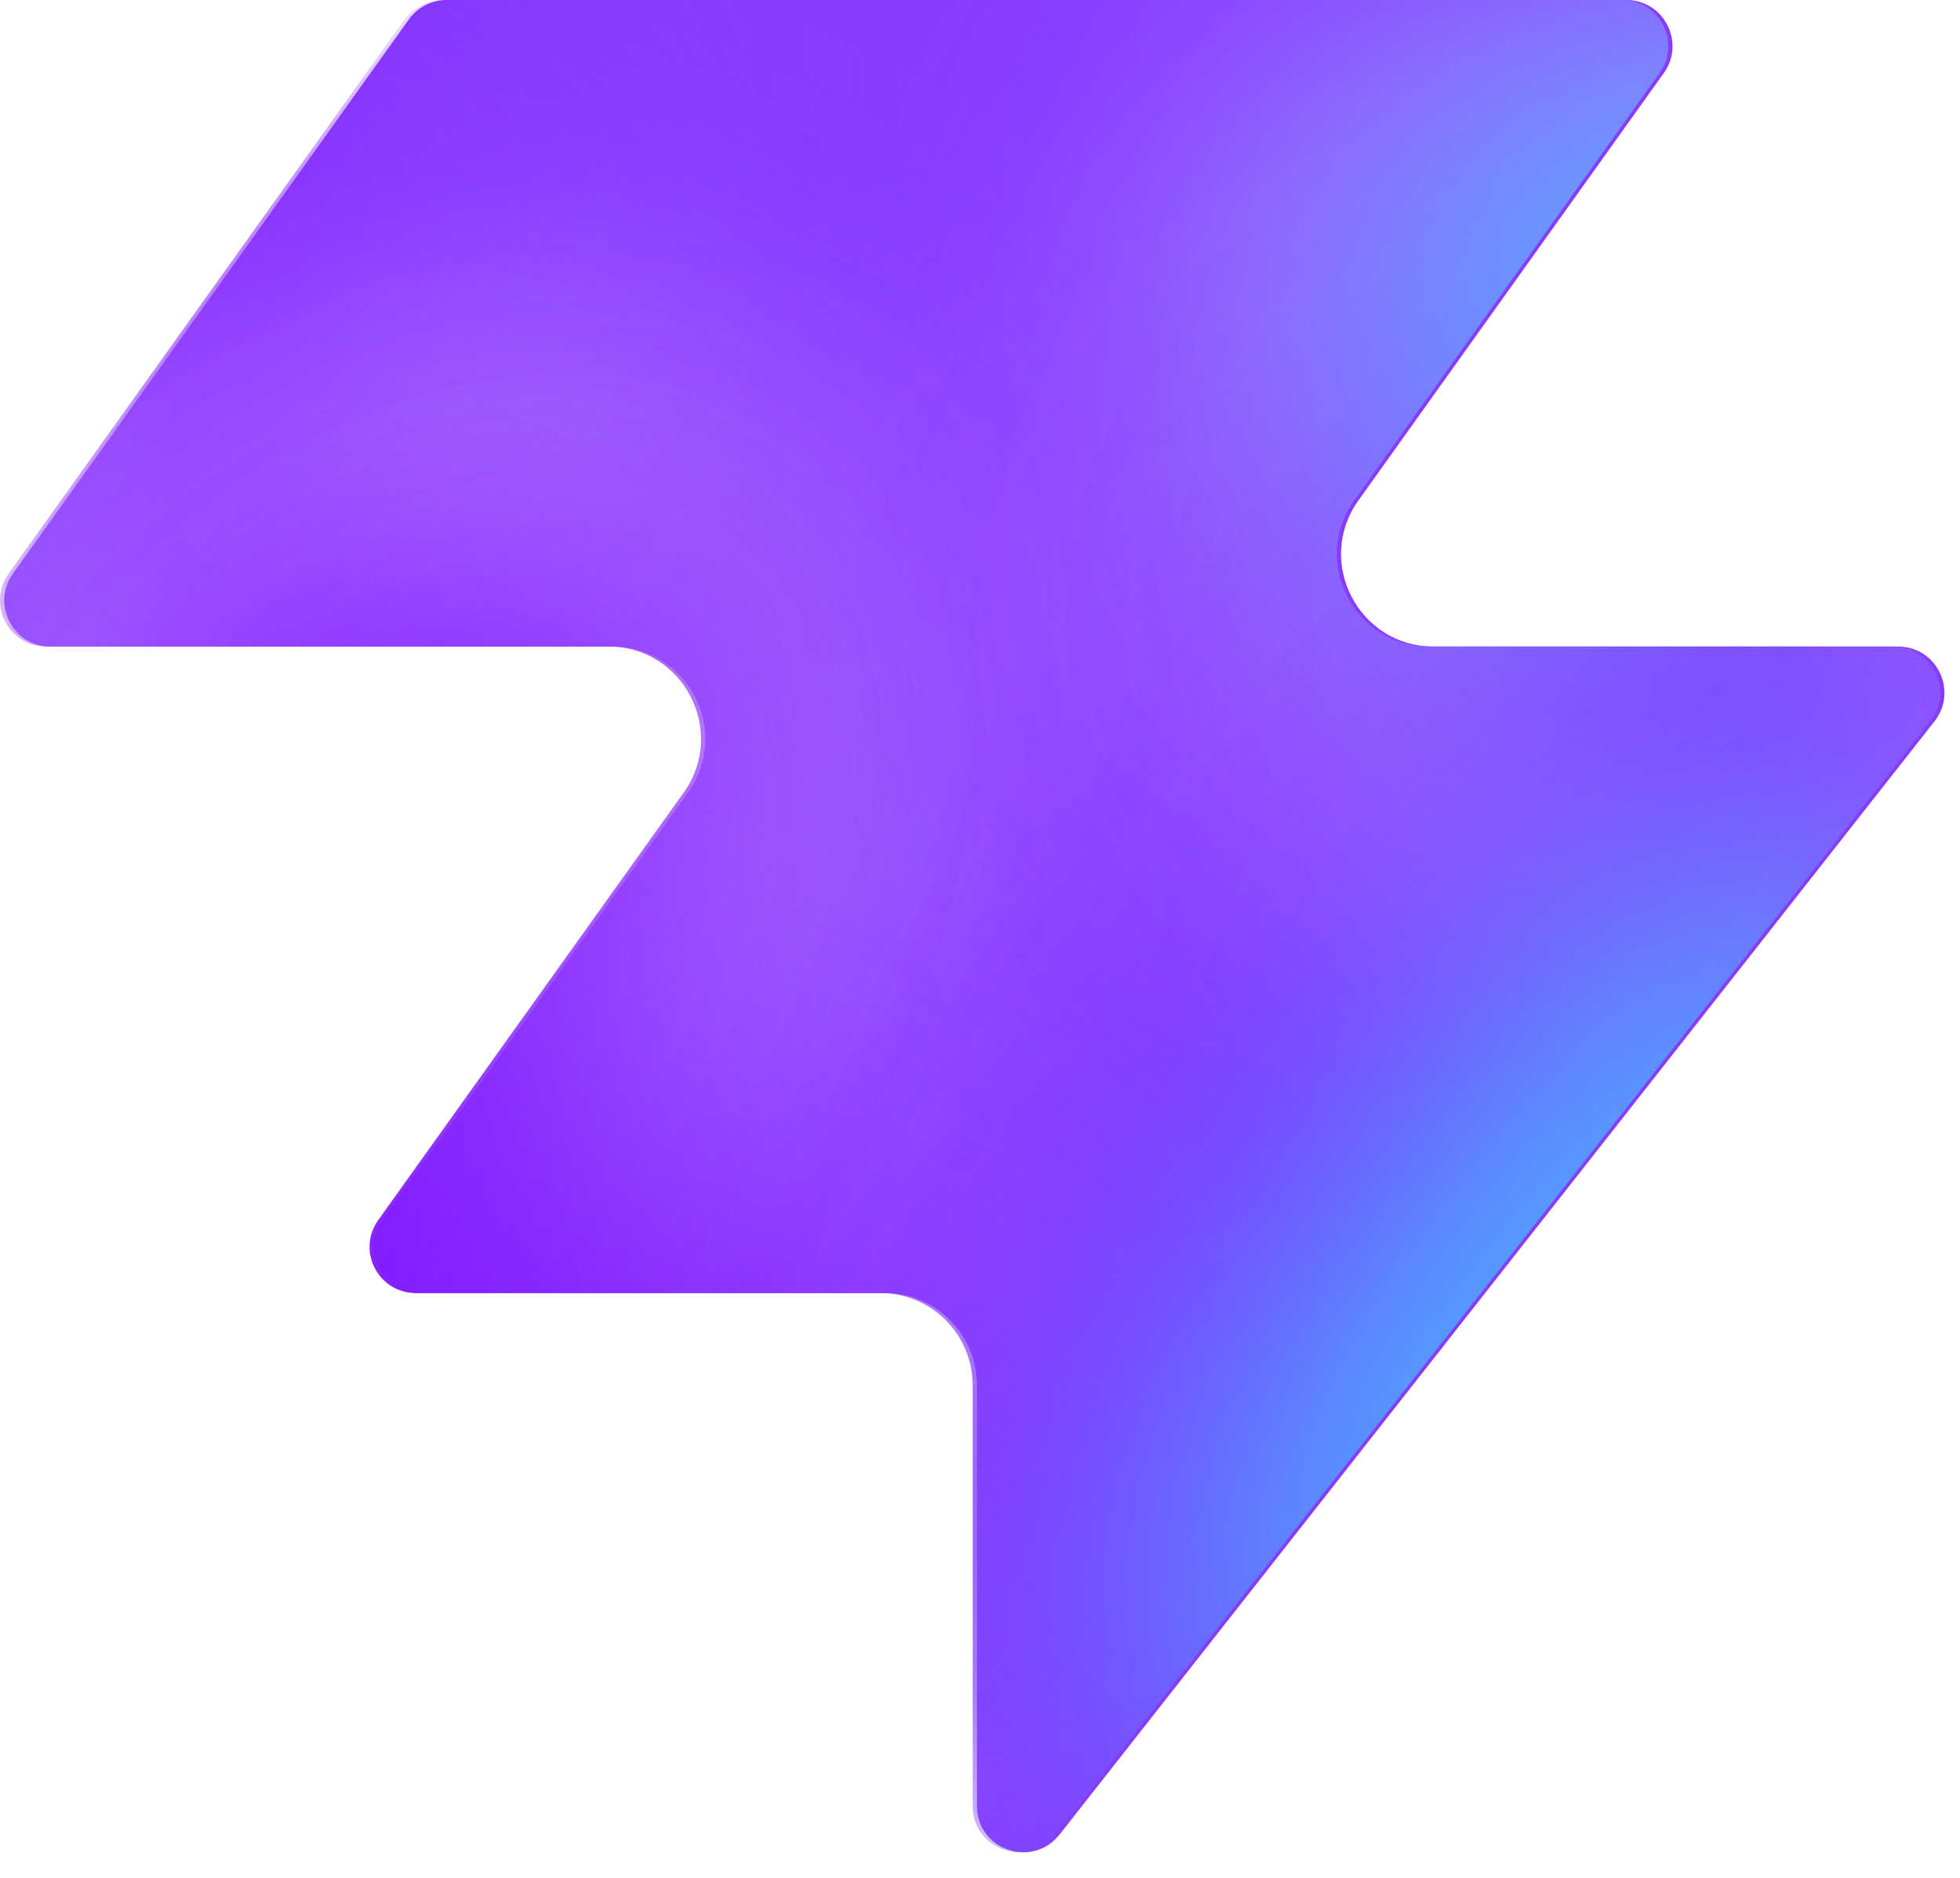
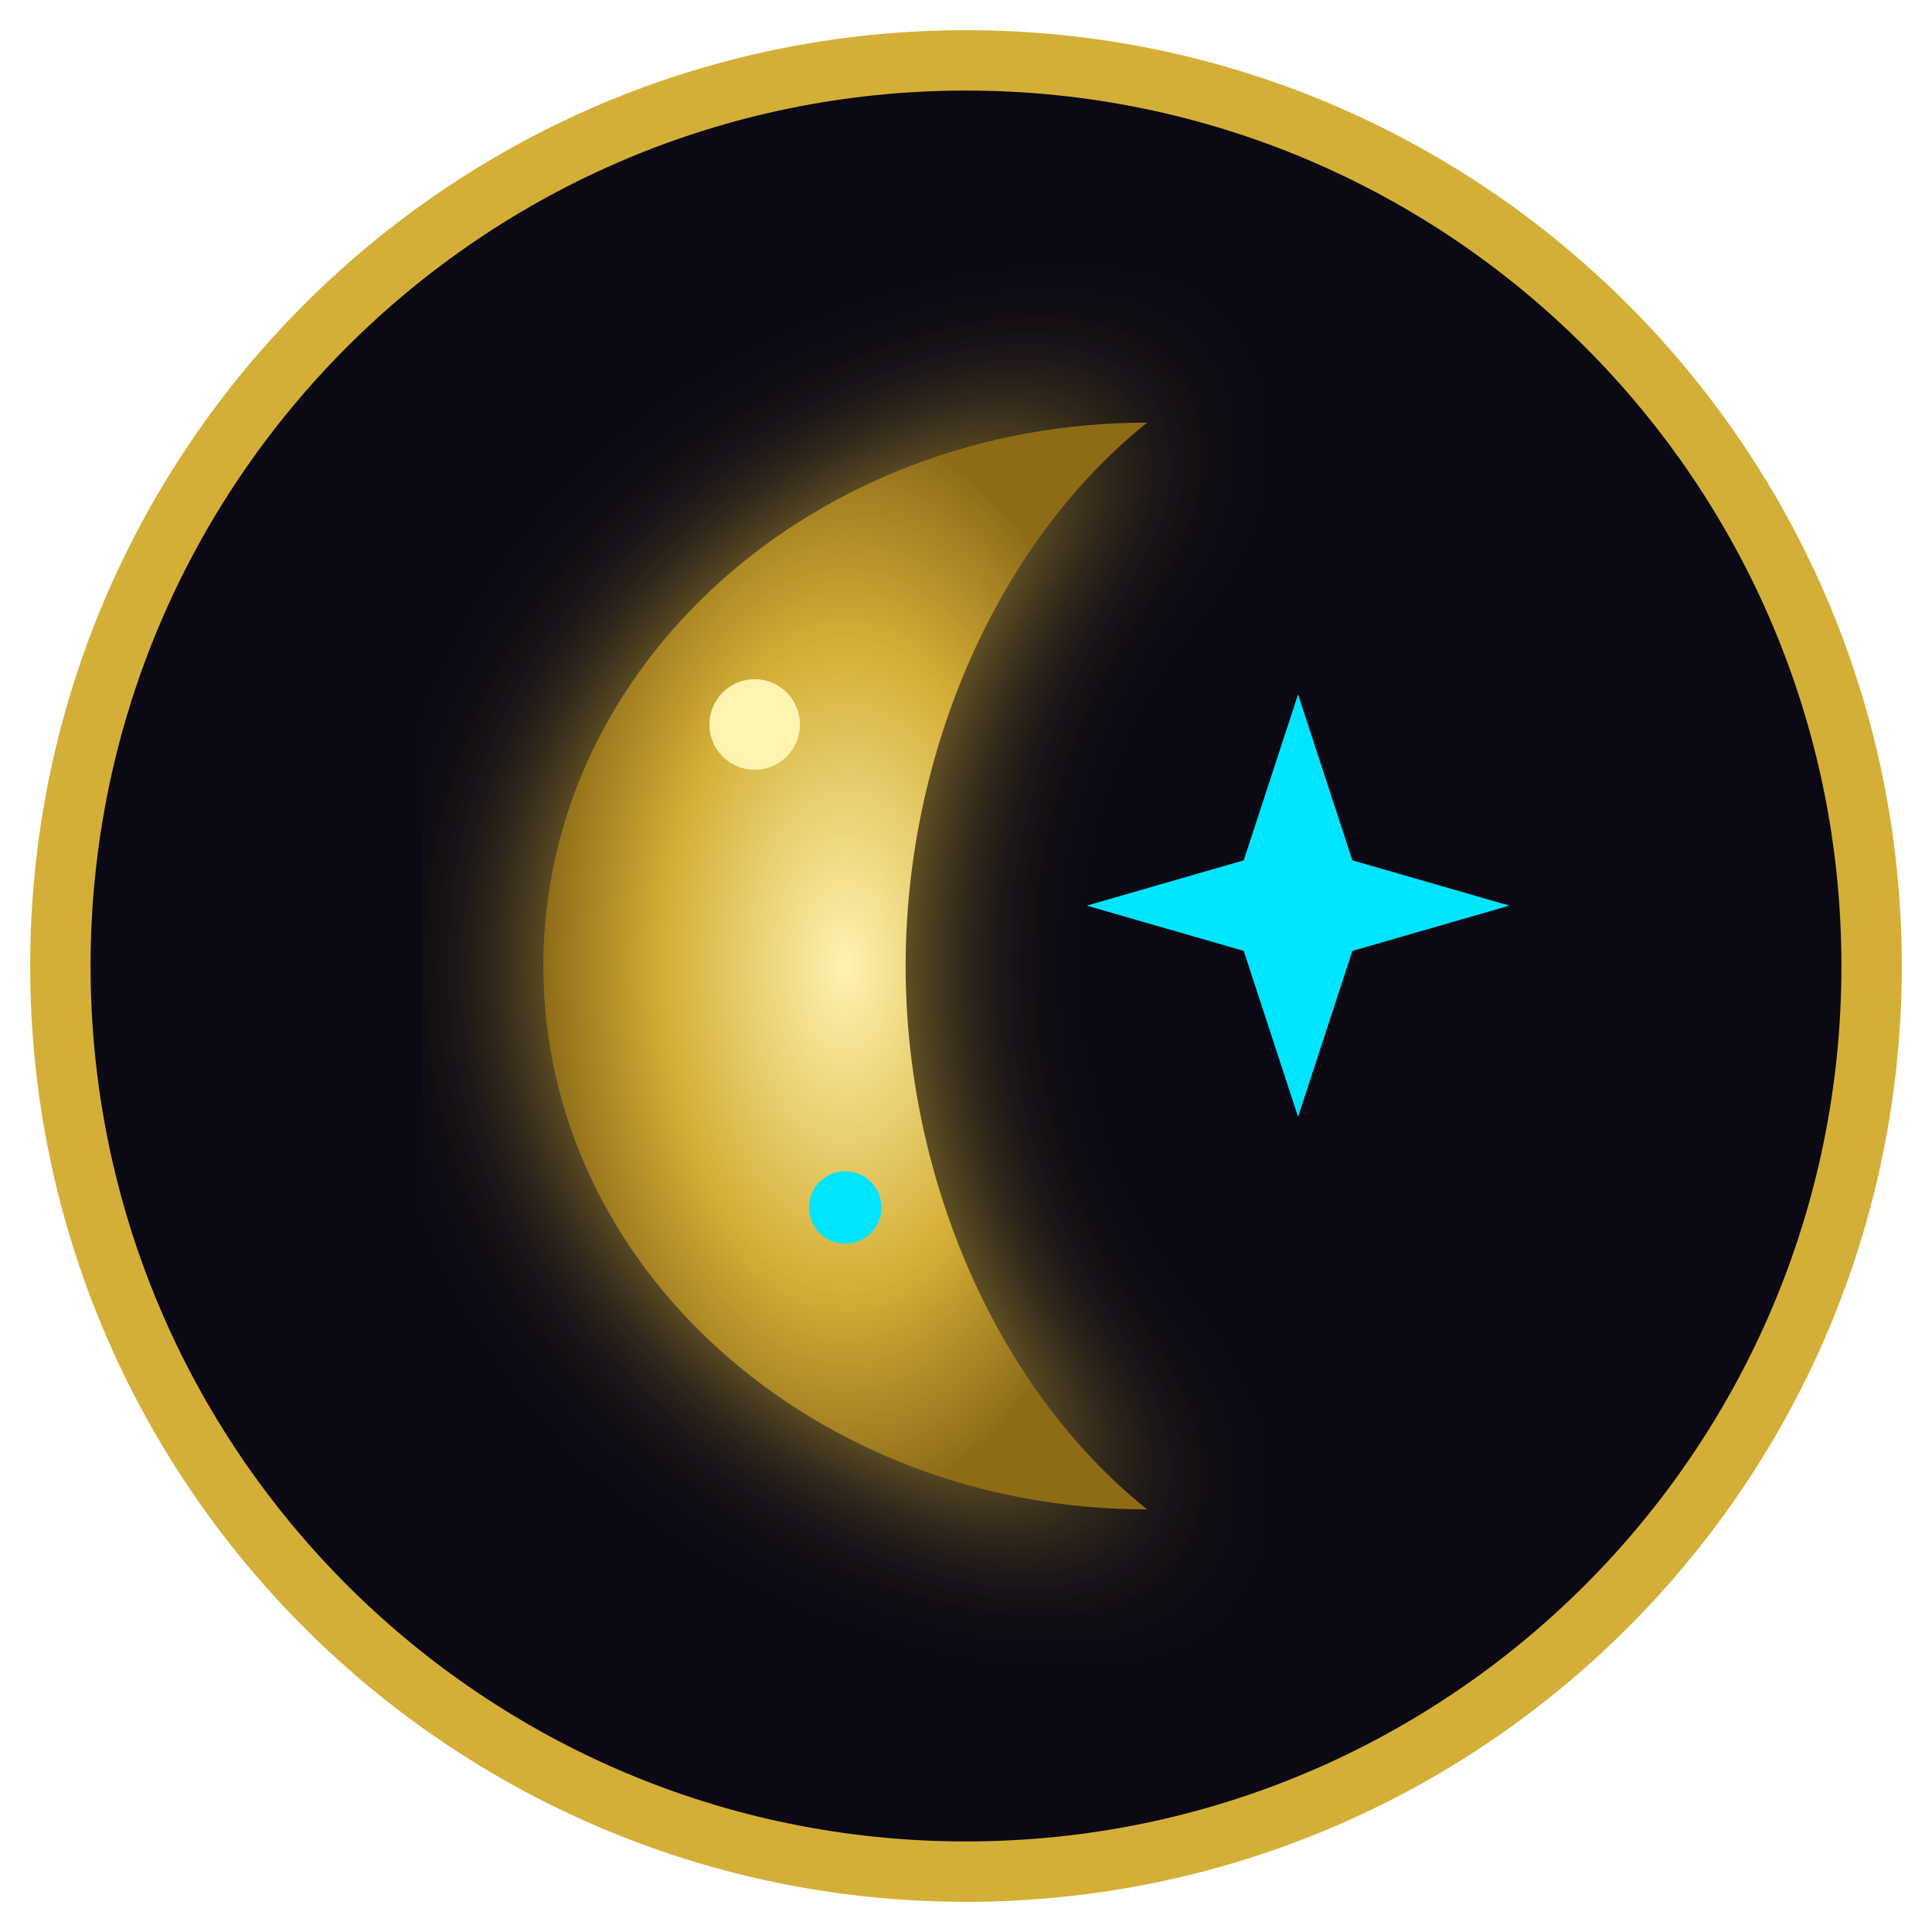
- <svg xmlns="http://www.w3.org/2000/svg" width="48" height="46" fill="none" viewBox="0 0 48 46">
-   <path fill="#863bff" d="M25.946 44.938c-.664.845-2.021.375-2.021-.698V33.937a2.26 2.26 0 0 0-2.262-2.262H10.287c-.92 0-1.456-1.04-.92-1.788l7.48-10.471c1.07-1.497 0-3.578-1.842-3.578H1.237c-.92 0-1.456-1.04-.92-1.788L10.013.474c.214-.297.556-.474.92-.474h28.894c.92 0 1.456 1.04.92 1.788l-7.48 10.471c-1.07 1.498 0 3.579 1.842 3.579h11.377c.943 0 1.473 1.088.89 1.83L25.947 44.94z" style="fill:#863bff;fill:color(display-p3 .525 .23 1);fill-opacity:1" />
-   <mask id="a" width="48" height="46" x="0" y="0" maskUnits="userSpaceOnUse" style="mask-type:alpha">
-     <path fill="#000" d="M25.842 44.938c-.664.844-2.021.375-2.021-.698V33.937a2.26 2.26 0 0 0-2.262-2.262H10.183c-.92 0-1.456-1.04-.92-1.788l7.48-10.471c1.07-1.498 0-3.579-1.842-3.579H1.133c-.92 0-1.456-1.04-.92-1.787L9.91.473c.214-.297.556-.474.92-.474h28.894c.92 0 1.456 1.04.92 1.788l-7.48 10.471c-1.07 1.498 0 3.578 1.842 3.578h11.377c.943 0 1.473 1.088.89 1.832L25.843 44.94z" style="fill:#000;fill-opacity:1" />
-   </mask>
-   <g mask="url(#a)">
-     <g filter="url(#b)">
-       <ellipse cx="5.508" cy="14.704" fill="#ede6ff" rx="5.508" ry="14.704" style="fill:#ede6ff;fill:color(display-p3 .927 .903 1);fill-opacity:1" transform="matrix(.00324 1 1 -.00324 -4.47 31.516)" />
-     </g>
-     <g filter="url(#c)">
-       <ellipse cx="10.399" cy="29.851" fill="#ede6ff" rx="10.399" ry="29.851" style="fill:#ede6ff;fill:color(display-p3 .927 .903 1);fill-opacity:1" transform="matrix(.00324 1 1 -.00324 -39.328 7.883)" />
-     </g>
-     <g filter="url(#d)">
-       <ellipse cx="5.508" cy="30.487" fill="#7e14ff" rx="5.508" ry="30.487" style="fill:#7e14ff;fill:color(display-p3 .492 .077 1);fill-opacity:1" transform="rotate(89.814 -25.913 -14.639)scale(1 -1)" />
-     </g>
-     <g filter="url(#e)">
-       <ellipse cx="5.508" cy="30.599" fill="#7e14ff" rx="5.508" ry="30.599" style="fill:#7e14ff;fill:color(display-p3 .492 .077 1);fill-opacity:1" transform="rotate(89.814 -32.644 -3.334)scale(1 -1)" />
-     </g>
-     <g filter="url(#f)">
-       <ellipse cx="5.508" cy="30.599" fill="#7e14ff" rx="5.508" ry="30.599" style="fill:#7e14ff;fill:color(display-p3 .492 .077 1);fill-opacity:1" transform="matrix(.00324 1 1 -.00324 -34.34 30.47)" />
-     </g>
-     <g filter="url(#g)">
-       <ellipse cx="14.072" cy="22.078" fill="#ede6ff" rx="14.072" ry="22.078" style="fill:#ede6ff;fill:color(display-p3 .927 .903 1);fill-opacity:1" transform="rotate(93.35 24.506 48.493)scale(-1 1)" />
-     </g>
-     <g filter="url(#h)">
-       <ellipse cx="3.47" cy="21.501" fill="#7e14ff" rx="3.47" ry="21.501" style="fill:#7e14ff;fill:color(display-p3 .492 .077 1);fill-opacity:1" transform="rotate(89.009 28.708 47.59)scale(-1 1)" />
-     </g>
-     <g filter="url(#i)">
-       <ellipse cx="3.47" cy="21.501" fill="#7e14ff" rx="3.47" ry="21.501" style="fill:#7e14ff;fill:color(display-p3 .492 .077 1);fill-opacity:1" transform="rotate(89.009 28.708 47.59)scale(-1 1)" />
-     </g>
-     <g filter="url(#j)">
-       <ellipse cx=".387" cy="8.972" fill="#7e14ff" rx="4.407" ry="29.108" style="fill:#7e14ff;fill:color(display-p3 .492 .077 1);fill-opacity:1" transform="rotate(39.51 .387 8.972)" />
-     </g>
-     <g filter="url(#k)">
-       <ellipse cx="47.523" cy="-6.092" fill="#7e14ff" rx="4.407" ry="29.108" style="fill:#7e14ff;fill:color(display-p3 .492 .077 1);fill-opacity:1" transform="rotate(37.892 47.523 -6.092)" />
-     </g>
-     <g filter="url(#l)">
-       <ellipse cx="41.412" cy="6.333" fill="#47bfff" rx="5.971" ry="9.665" style="fill:#47bfff;fill:color(display-p3 .28 .748 1);fill-opacity:1" transform="rotate(37.892 41.412 6.333)" />
-     </g>
-     <g filter="url(#m)">
-       <ellipse cx="-1.879" cy="38.332" fill="#7e14ff" rx="4.407" ry="29.108" style="fill:#7e14ff;fill:color(display-p3 .492 .077 1);fill-opacity:1" transform="rotate(37.892 -1.88 38.332)" />
-     </g>
-     <g filter="url(#n)">
-       <ellipse cx="-1.879" cy="38.332" fill="#7e14ff" rx="4.407" ry="29.108" style="fill:#7e14ff;fill:color(display-p3 .492 .077 1);fill-opacity:1" transform="rotate(37.892 -1.88 38.332)" />
-     </g>
-     <g filter="url(#o)">
-       <ellipse cx="35.651" cy="29.907" fill="#7e14ff" rx="4.407" ry="29.108" style="fill:#7e14ff;fill:color(display-p3 .492 .077 1);fill-opacity:1" transform="rotate(37.892 35.651 29.907)" />
-     </g>
-     <g filter="url(#p)">
-       <ellipse cx="38.418" cy="32.4" fill="#47bfff" rx="5.971" ry="15.297" style="fill:#47bfff;fill:color(display-p3 .28 .748 1);fill-opacity:1" transform="rotate(37.892 38.418 32.4)" />
-     </g>
-   </g>
+ <svg xmlns="http://www.w3.org/2000/svg" viewBox="0 0 64 64" fill="none">
  <defs>
-     <filter id="b" width="60.045" height="41.654" x="-19.77" y="16.149" color-interpolation-filters="sRGB" filterUnits="userSpaceOnUse">
-       <feFlood flood-opacity="0" result="BackgroundImageFix" />
-       <feBlend in="SourceGraphic" in2="BackgroundImageFix" result="shape" />
-       <feGaussianBlur result="effect1_foregroundBlur_2002_17158" stdDeviation="7.659" />
-     </filter>
-     <filter id="c" width="90.34" height="51.437" x="-54.613" y="-7.533" color-interpolation-filters="sRGB" filterUnits="userSpaceOnUse">
-       <feFlood flood-opacity="0" result="BackgroundImageFix" />
-       <feBlend in="SourceGraphic" in2="BackgroundImageFix" result="shape" />
-       <feGaussianBlur result="effect1_foregroundBlur_2002_17158" stdDeviation="7.659" />
-     </filter>
-     <filter id="d" width="79.355" height="29.4" x="-49.64" y="2.03" color-interpolation-filters="sRGB" filterUnits="userSpaceOnUse">
-       <feFlood flood-opacity="0" result="BackgroundImageFix" />
-       <feBlend in="SourceGraphic" in2="BackgroundImageFix" result="shape" />
-       <feGaussianBlur result="effect1_foregroundBlur_2002_17158" stdDeviation="4.596" />
-     </filter>
-     <filter id="e" width="79.579" height="29.4" x="-45.045" y="20.029" color-interpolation-filters="sRGB" filterUnits="userSpaceOnUse">
-       <feFlood flood-opacity="0" result="BackgroundImageFix" />
-       <feBlend in="SourceGraphic" in2="BackgroundImageFix" result="shape" />
-       <feGaussianBlur result="effect1_foregroundBlur_2002_17158" stdDeviation="4.596" />
-     </filter>
-     <filter id="f" width="79.579" height="29.4" x="-43.513" y="21.178" color-interpolation-filters="sRGB" filterUnits="userSpaceOnUse">
-       <feFlood flood-opacity="0" result="BackgroundImageFix" />
-       <feBlend in="SourceGraphic" in2="BackgroundImageFix" result="shape" />
-       <feGaussianBlur result="effect1_foregroundBlur_2002_17158" stdDeviation="4.596" />
-     </filter>
-     <filter id="g" width="74.749" height="58.852" x="15.756" y="-17.901" color-interpolation-filters="sRGB" filterUnits="userSpaceOnUse">
-       <feFlood flood-opacity="0" result="BackgroundImageFix" />
-       <feBlend in="SourceGraphic" in2="BackgroundImageFix" result="shape" />
-       <feGaussianBlur result="effect1_foregroundBlur_2002_17158" stdDeviation="7.659" />
-     </filter>
-     <filter id="h" width="61.377" height="25.362" x="23.548" y="2.284" color-interpolation-filters="sRGB" filterUnits="userSpaceOnUse">
-       <feFlood flood-opacity="0" result="BackgroundImageFix" />
-       <feBlend in="SourceGraphic" in2="BackgroundImageFix" result="shape" />
-       <feGaussianBlur result="effect1_foregroundBlur_2002_17158" stdDeviation="4.596" />
-     </filter>
-     <filter id="i" width="61.377" height="25.362" x="23.548" y="2.284" color-interpolation-filters="sRGB" filterUnits="userSpaceOnUse">
-       <feFlood flood-opacity="0" result="BackgroundImageFix" />
-       <feBlend in="SourceGraphic" in2="BackgroundImageFix" result="shape" />
-       <feGaussianBlur result="effect1_foregroundBlur_2002_17158" stdDeviation="4.596" />
-     </filter>
-     <filter id="j" width="56.045" height="63.649" x="-27.636" y="-22.853" color-interpolation-filters="sRGB" filterUnits="userSpaceOnUse">
-       <feFlood flood-opacity="0" result="BackgroundImageFix" />
-       <feBlend in="SourceGraphic" in2="BackgroundImageFix" result="shape" />
-       <feGaussianBlur result="effect1_foregroundBlur_2002_17158" stdDeviation="4.596" />
-     </filter>
-     <filter id="k" width="54.814" height="64.646" x="20.116" y="-38.415" color-interpolation-filters="sRGB" filterUnits="userSpaceOnUse">
-       <feFlood flood-opacity="0" result="BackgroundImageFix" />
-       <feBlend in="SourceGraphic" in2="BackgroundImageFix" result="shape" />
-       <feGaussianBlur result="effect1_foregroundBlur_2002_17158" stdDeviation="4.596" />
-     </filter>
-     <filter id="l" width="33.541" height="35.313" x="24.641" y="-11.323" color-interpolation-filters="sRGB" filterUnits="userSpaceOnUse">
-       <feFlood flood-opacity="0" result="BackgroundImageFix" />
-       <feBlend in="SourceGraphic" in2="BackgroundImageFix" result="shape" />
-       <feGaussianBlur result="effect1_foregroundBlur_2002_17158" stdDeviation="4.596" />
-     </filter>
-     <filter id="m" width="54.814" height="64.646" x="-29.286" y="6.009" color-interpolation-filters="sRGB" filterUnits="userSpaceOnUse">
-       <feFlood flood-opacity="0" result="BackgroundImageFix" />
-       <feBlend in="SourceGraphic" in2="BackgroundImageFix" result="shape" />
-       <feGaussianBlur result="effect1_foregroundBlur_2002_17158" stdDeviation="4.596" />
-     </filter>
-     <filter id="n" width="54.814" height="64.646" x="-29.286" y="6.009" color-interpolation-filters="sRGB" filterUnits="userSpaceOnUse">
-       <feFlood flood-opacity="0" result="BackgroundImageFix" />
-       <feBlend in="SourceGraphic" in2="BackgroundImageFix" result="shape" />
-       <feGaussianBlur result="effect1_foregroundBlur_2002_17158" stdDeviation="4.596" />
-     </filter>
-     <filter id="o" width="54.814" height="64.646" x="8.244" y="-2.416" color-interpolation-filters="sRGB" filterUnits="userSpaceOnUse">
-       <feFlood flood-opacity="0" result="BackgroundImageFix" />
-       <feBlend in="SourceGraphic" in2="BackgroundImageFix" result="shape" />
-       <feGaussianBlur result="effect1_foregroundBlur_2002_17158" stdDeviation="4.596" />
-     </filter>
-     <filter id="p" width="39.409" height="43.623" x="18.713" y="10.588" color-interpolation-filters="sRGB" filterUnits="userSpaceOnUse">
-       <feFlood flood-opacity="0" result="BackgroundImageFix" />
-       <feBlend in="SourceGraphic" in2="BackgroundImageFix" result="shape" />
-       <feGaussianBlur result="effect1_foregroundBlur_2002_17158" stdDeviation="4.596" />
+     <radialGradient id="goldGlow" cx="50%" cy="50%" r="50%">
+       <stop offset="0%" stop-color="#FFF3B0" />
+       <stop offset="60%" stop-color="#D4AF37" />
+       <stop offset="100%" stop-color="#8E6C18" />
+     </radialGradient>
+     <filter id="glow" x="-20%" y="-20%" width="140%" height="140%">
+       <feDropShadow dx="0" dy="0" stdDeviation="2.5" flood-color="#D4AF37" flood-opacity="0.8" />
    </filter>
  </defs>
+   <circle cx="32" cy="32" r="30" fill="#0B0914" stroke="#D4AF37" stroke-width="2" />
+   <path d="M38 14 C27 14 18 22 18 32 C18 42 27 50 38 50 C33 46 30 39 30 32 C30 25 33 18 38 14 Z" fill="url(#goldGlow)" filter="url(#glow)" />
+   <path d="M43 23 L44.8 28.5 L50 30 L44.8 31.5 L43 37 L41.2 31.5 L36 30 L41.2 28.5 Z" fill="#00E5FF" />
+   <circle cx="25" cy="24" r="1.5" fill="#FFF3B0" />
+   <circle cx="28" cy="40" r="1.2" fill="#00E5FF" />
</svg>
